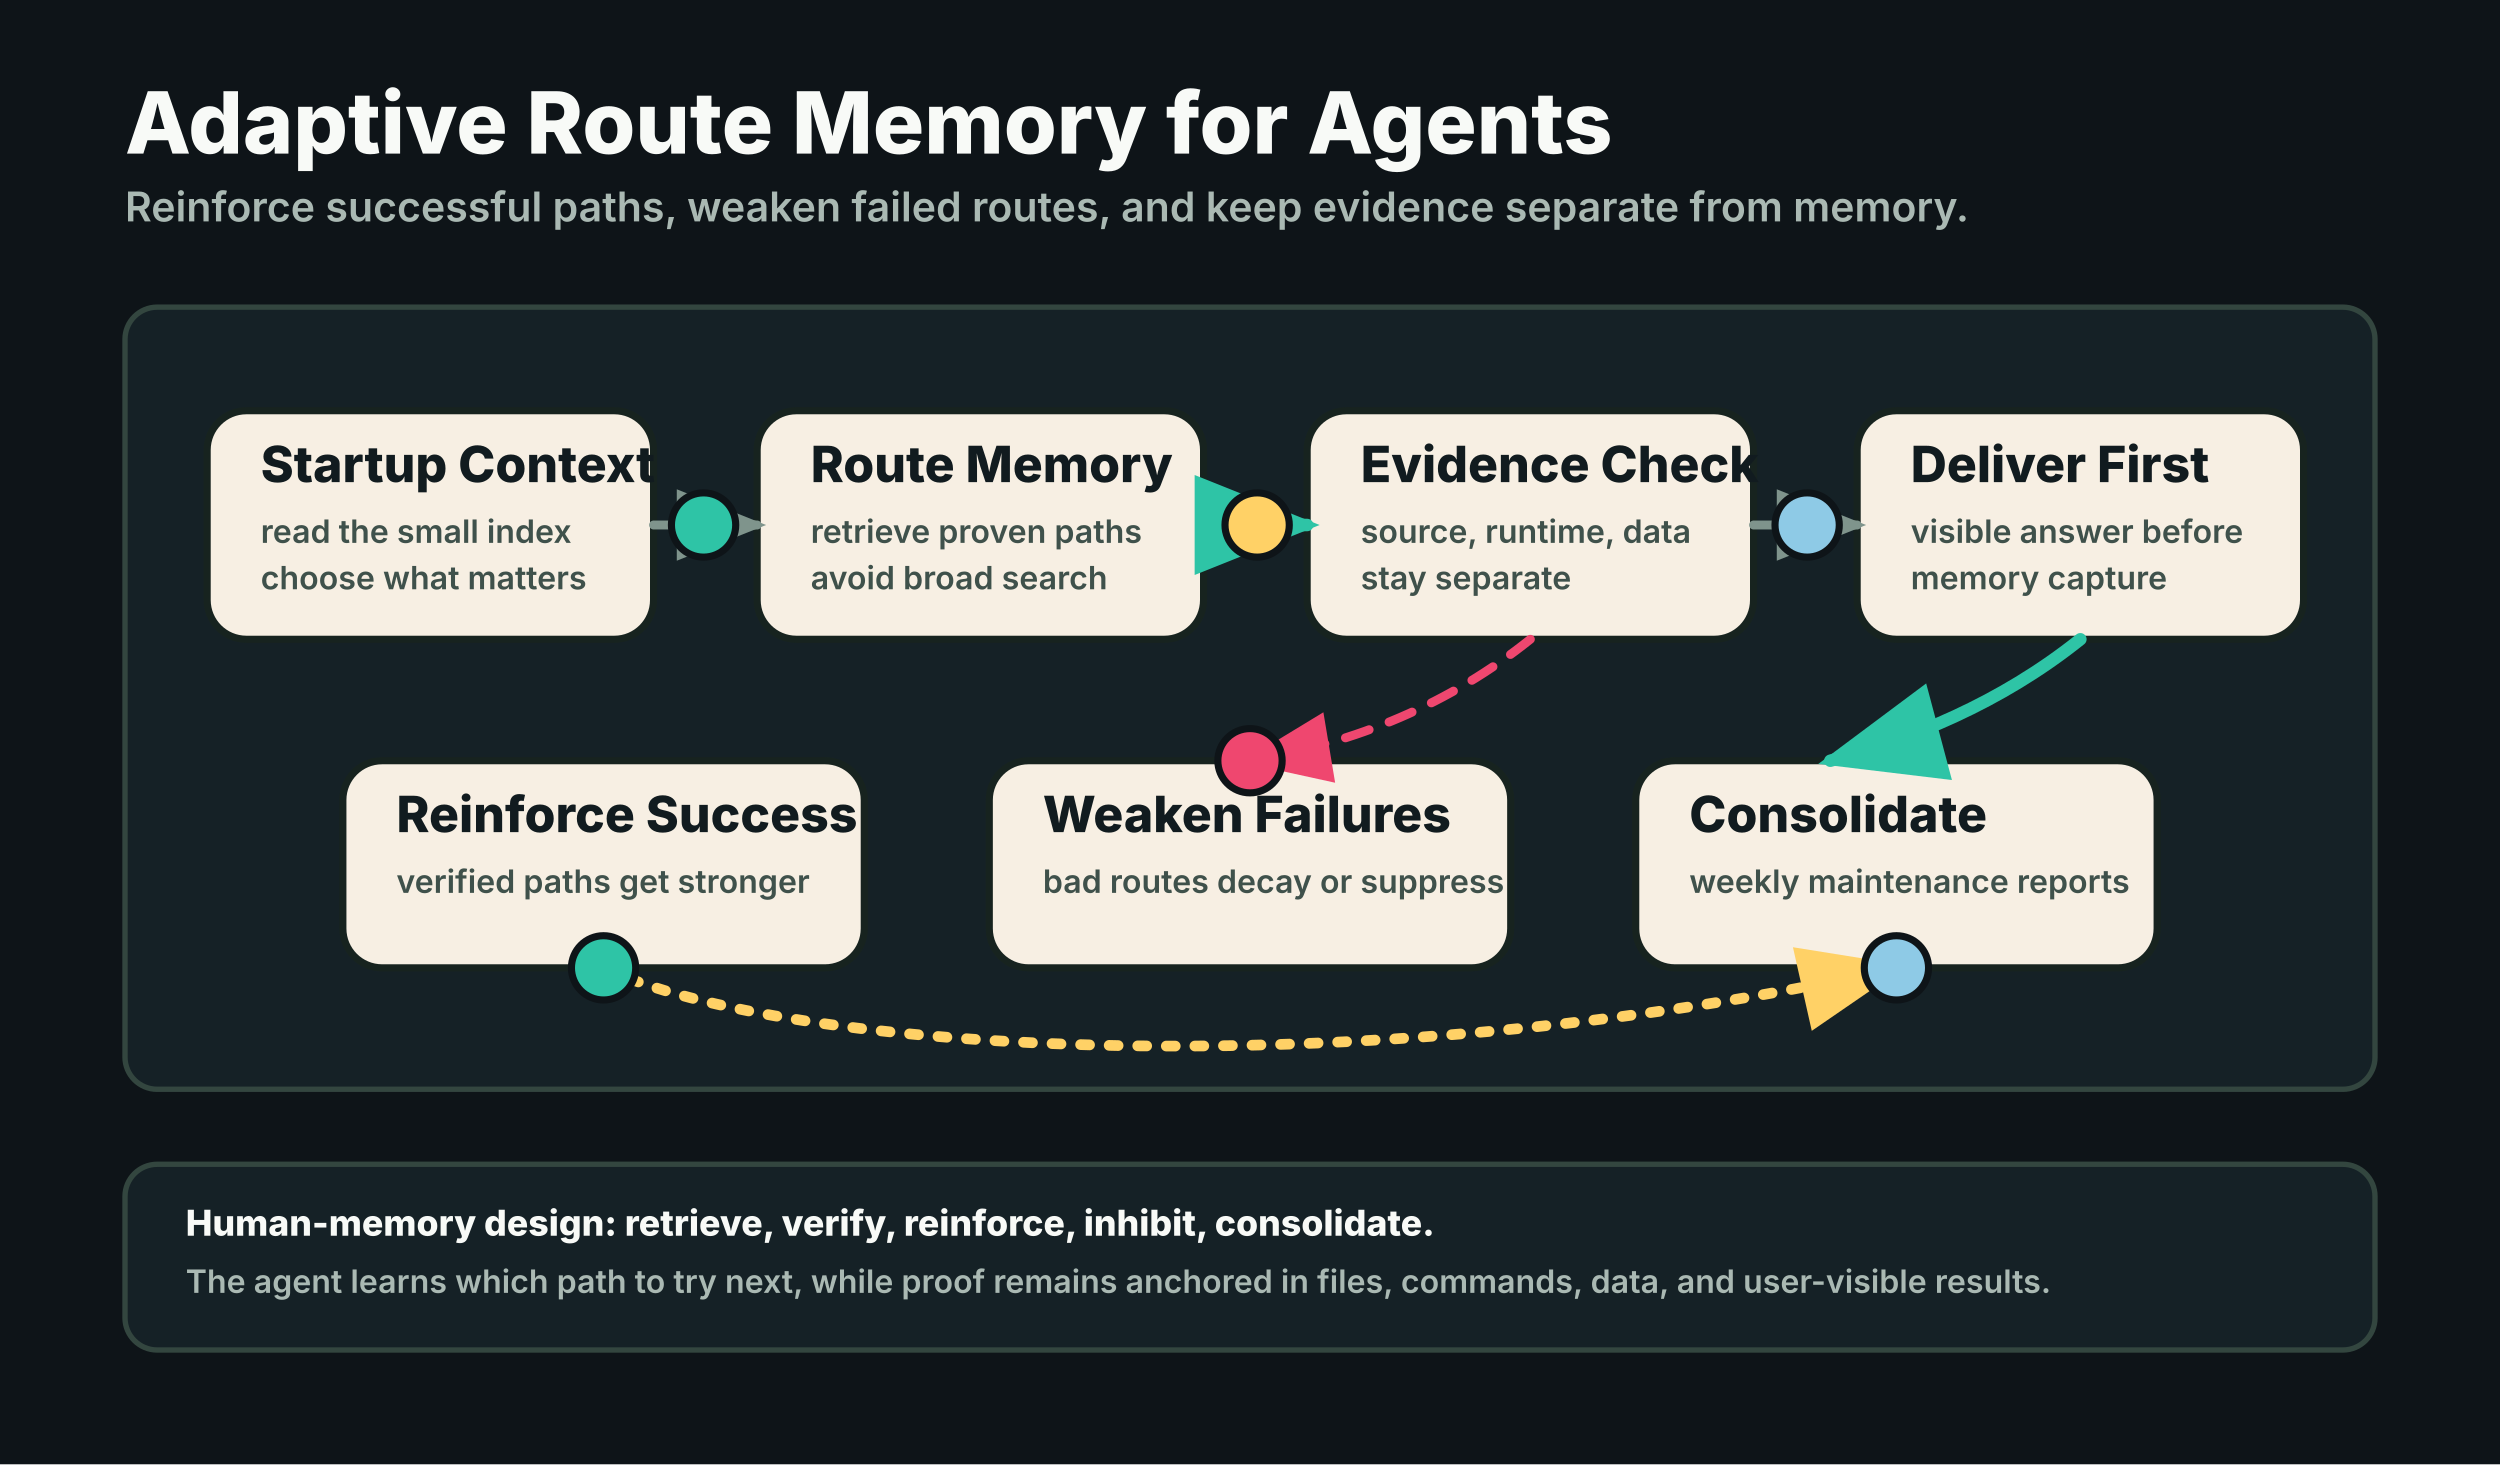
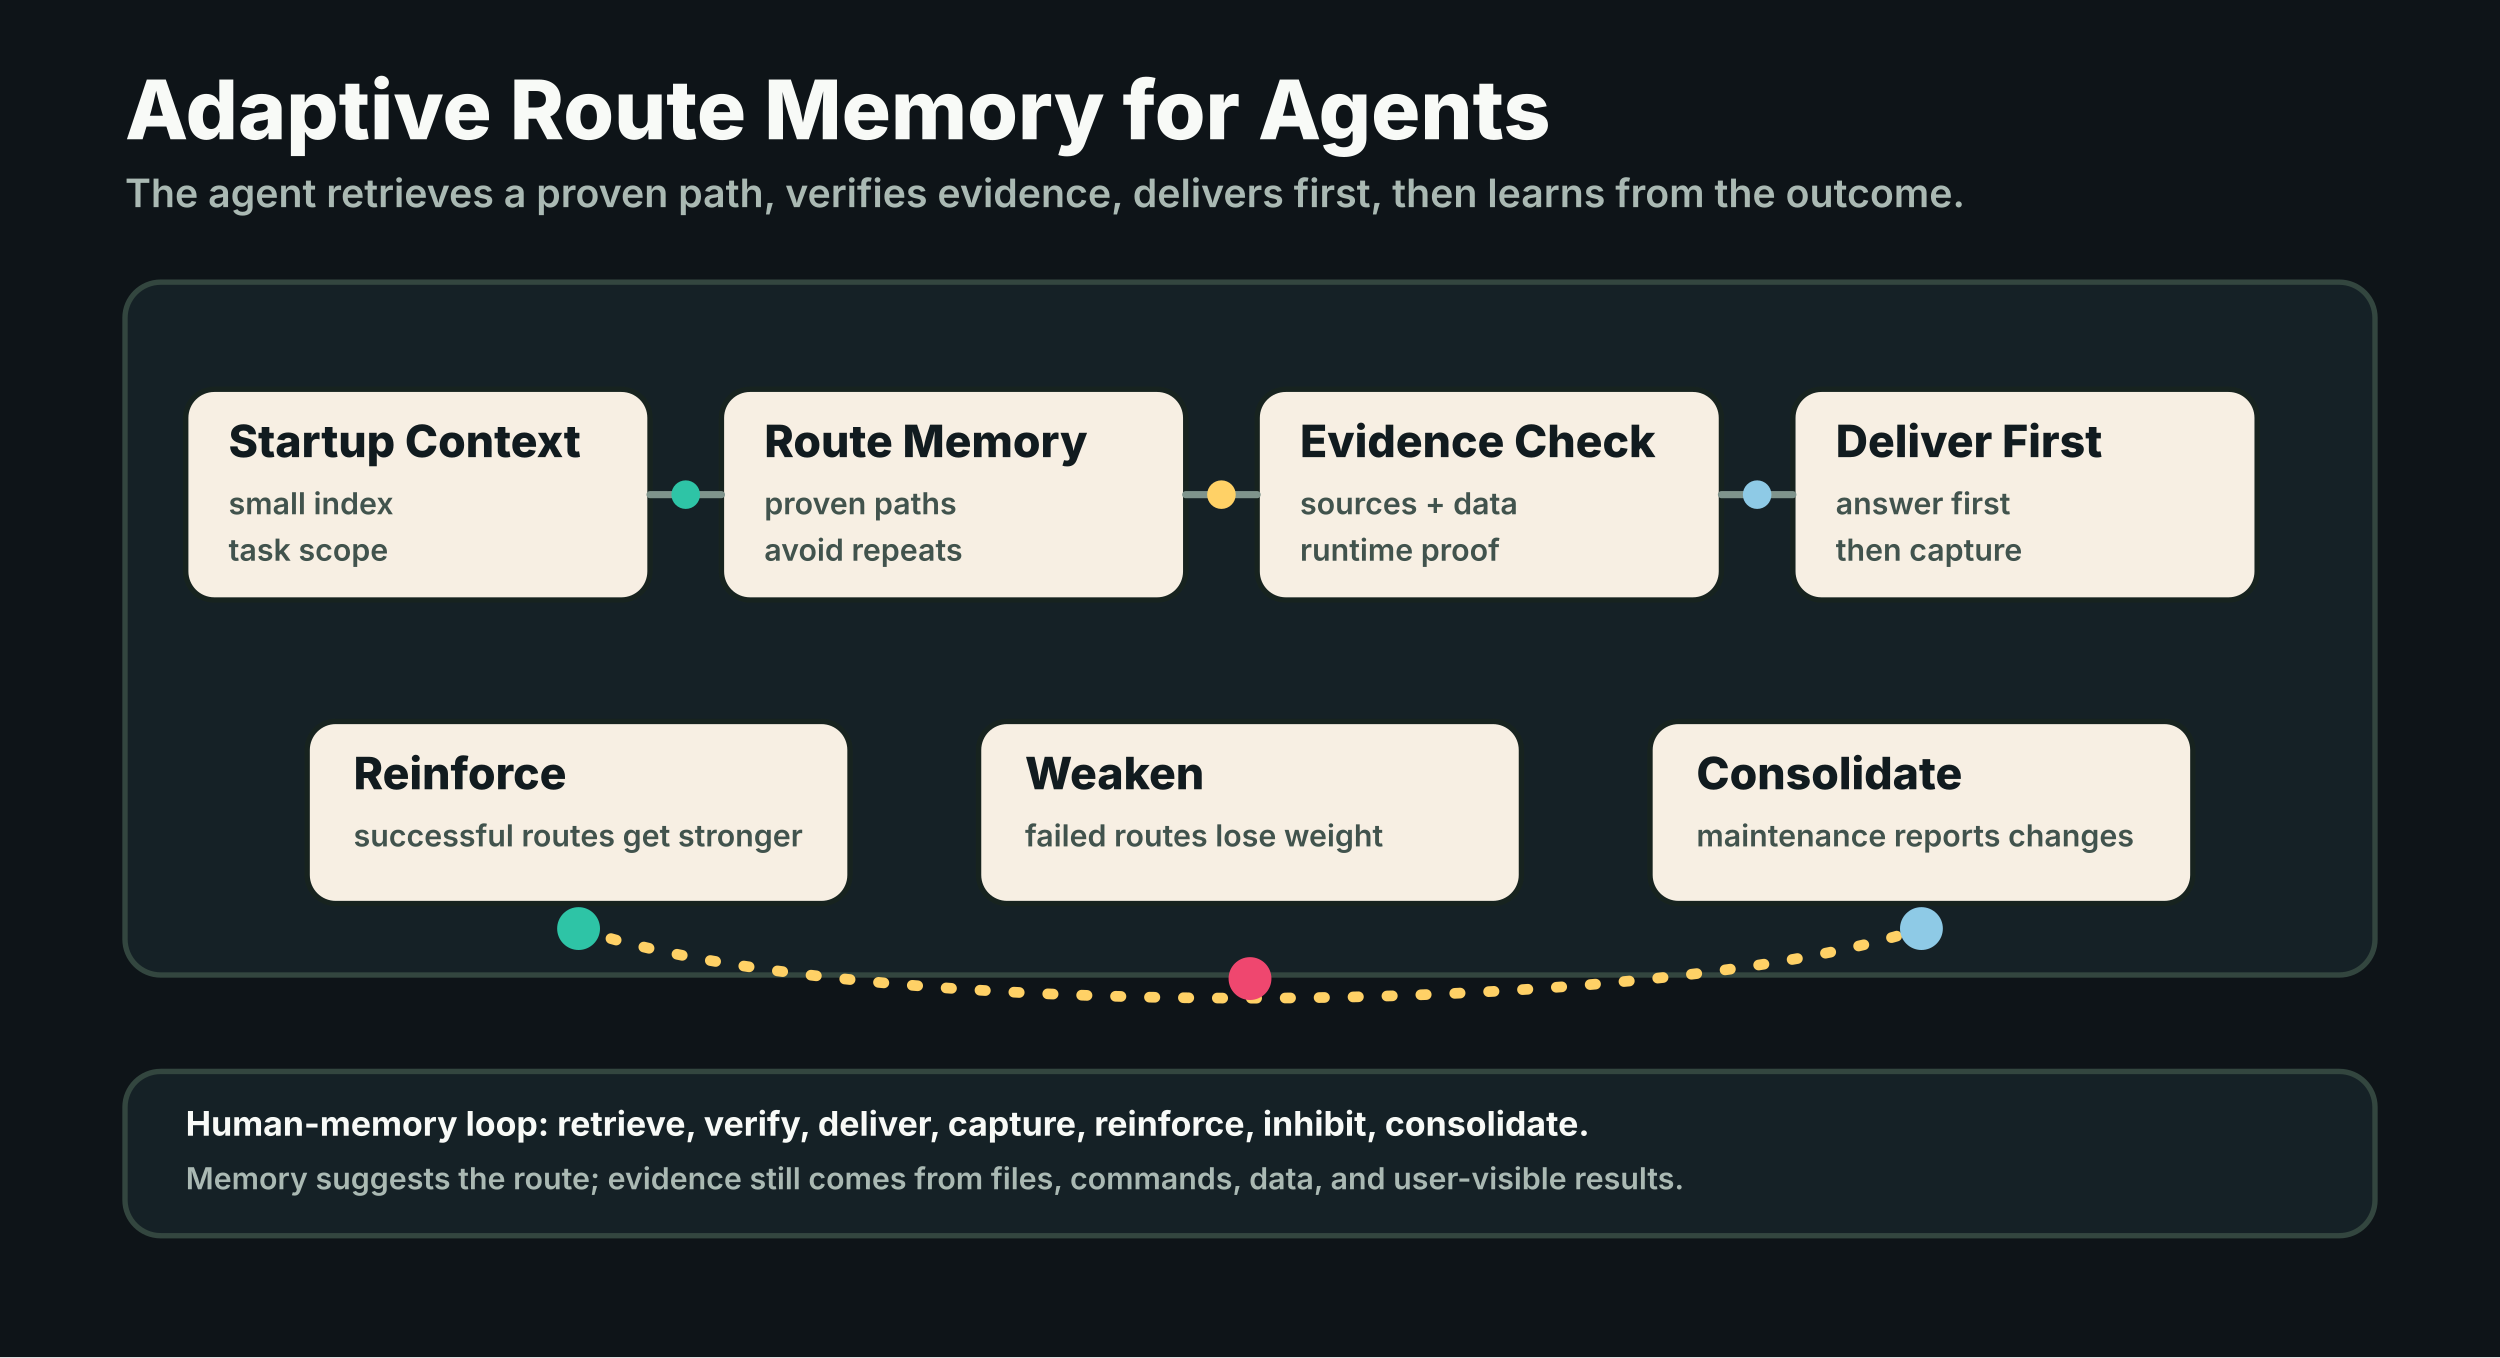
- <svg xmlns="http://www.w3.org/2000/svg" width="1400" height="820" viewBox="0 0 1400 820" role="img" aria-labelledby="title desc">
+ <svg xmlns="http://www.w3.org/2000/svg" width="1400" height="760" viewBox="0 0 1400 760" role="img" aria-labelledby="title desc">
  <defs>
    <style>
      .bg { fill: #0e1418; }
-       .panel { fill: #f7efe3; stroke: #17231f; stroke-width: 4; rx: 22; }
-       .darkPanel { fill: #152126; stroke: #33463f; stroke-width: 3; rx: 18; }
+       .lane { fill: #152126; stroke: #33463f; stroke-width: 3; rx: 20; }
+       .card { fill: #f7efe3; stroke: #17231f; stroke-width: 3; rx: 16; }
      .ink { fill: #f8faf7; font-family: Inter, ui-sans-serif, system-ui, -apple-system, BlinkMacSystemFont, "Segoe UI", sans-serif; letter-spacing: 0; }
      .muted { fill: #aab9b3; font-family: Inter, ui-sans-serif, system-ui, -apple-system, BlinkMacSystemFont, "Segoe UI", sans-serif; letter-spacing: 0; }
      .dark { fill: #111b1f; font-family: Inter, ui-sans-serif, system-ui, -apple-system, BlinkMacSystemFont, "Segoe UI", sans-serif; letter-spacing: 0; }
-       .soft { fill: #3f514b; font-family: Inter, ui-sans-serif, system-ui, -apple-system, BlinkMacSystemFont, "Segoe UI", sans-serif; letter-spacing: 0; }
-       .title { font-size: 48px; font-weight: 840; }
-       .subtitle { font-size: 23px; font-weight: 560; }
-       .label { font-size: 28px; font-weight: 830; }
-       .small { font-size: 18px; font-weight: 620; }
-       .step { font-size: 20px; font-weight: 780; }
-       .line { stroke: #7f948c; stroke-width: 5; fill: none; stroke-linecap: round; marker-end: url(#arrow); }
-       .boost { stroke: #2ec4a6; stroke-width: 7; fill: none; stroke-linecap: round; marker-end: url(#arrowBoost); }
-       .decay { stroke: #ef476f; stroke-width: 5; fill: none; stroke-linecap: round; stroke-dasharray: 14 12; marker-end: url(#arrowDecay); }
-       .auto { stroke: #ffd166; stroke-width: 6; fill: none; stroke-linecap: round; stroke-dasharray: 5 11; marker-end: url(#arrowAuto); }
-       .node { fill: #2ec4a6; stroke: #0e1418; stroke-width: 4; }
-       .node2 { fill: #ffd166; stroke: #0e1418; stroke-width: 4; }
-       .node3 { fill: #8ecae6; stroke: #0e1418; stroke-width: 4; }
-       .node4 { fill: #ef476f; stroke: #0e1418; stroke-width: 4; }
+       .soft { fill: #41534d; font-family: Inter, ui-sans-serif, system-ui, -apple-system, BlinkMacSystemFont, "Segoe UI", sans-serif; letter-spacing: 0; }
+       .title { font-size: 46px; font-weight: 820; }
+       .subtitle { font-size: 22px; font-weight: 560; }
+       .label { font-size: 25px; font-weight: 780; }
+       .small { font-size: 17px; font-weight: 610; }
+       .caption { font-size: 19px; font-weight: 720; }
+       .line { stroke: #7f948c; stroke-width: 4; fill: none; stroke-linecap: round; }
+       .learn { stroke: #ffd166; stroke-width: 6; fill: none; stroke-linecap: round; stroke-dasharray: 3 16; }
+       .dotA { fill: #2ec4a6; }
+       .dotB { fill: #ffd166; }
+       .dotC { fill: #8ecae6; }
+       .dotD { fill: #ef476f; }
    </style>
-     <marker id="arrow" markerWidth="12" markerHeight="12" refX="9" refY="4" orient="auto" markerUnits="strokeWidth">
-       <path d="M0,0 L10,4 L0,8 Z" fill="#7f948c" />
-     </marker>
-     <marker id="arrowBoost" markerWidth="12" markerHeight="12" refX="9" refY="4" orient="auto" markerUnits="strokeWidth">
-       <path d="M0,0 L10,4 L0,8 Z" fill="#2ec4a6" />
-     </marker>
-     <marker id="arrowDecay" markerWidth="12" markerHeight="12" refX="9" refY="4" orient="auto" markerUnits="strokeWidth">
-       <path d="M0,0 L10,4 L0,8 Z" fill="#ef476f" />
-     </marker>
-     <marker id="arrowAuto" markerWidth="12" markerHeight="12" refX="9" refY="4" orient="auto" markerUnits="strokeWidth">
-       <path d="M0,0 L10,4 L0,8 Z" fill="#ffd166" />
-     </marker>
  </defs>
-   <rect class="bg" width="1400" height="820" />
-   <text class="ink title" x="70" y="86">Adaptive Route Memory for Agents</text>
-   <text class="muted subtitle" x="70" y="124">Reinforce successful paths, weaken failed routes, and keep evidence separate from memory.</text>
-   <rect class="darkPanel" x="70" y="172" width="1260" height="438" />
-   <rect class="panel" x="116" y="230" width="250" height="128" />
-   <text class="dark label" x="146" y="270">Startup Context</text>
-   <text class="soft small" x="146" y="304">read the small index</text>
-   <text class="soft small" x="146" y="330">choose what matters</text>
-   <rect class="panel" x="424" y="230" width="250" height="128" />
-   <text class="dark label" x="454" y="270">Route Memory</text>
-   <text class="soft small" x="454" y="304">retrieve proven paths</text>
-   <text class="soft small" x="454" y="330">avoid broad search</text>
-   <rect class="panel" x="732" y="230" width="250" height="128" />
-   <text class="dark label" x="762" y="270">Evidence Check</text>
-   <text class="soft small" x="762" y="304">source, runtime, data</text>
-   <text class="soft small" x="762" y="330">stay separate</text>
-   <rect class="panel" x="1040" y="230" width="250" height="128" />
-   <text class="dark label" x="1070" y="270">Deliver First</text>
-   <text class="soft small" x="1070" y="304">visible answer before</text>
-   <text class="soft small" x="1070" y="330">memory capture</text>
-   <path class="line" d="M366 294 H424" />
-   <path class="boost" d="M674 294 H732" />
-   <path class="line" d="M982 294 H1040" />
-   <circle class="node" cx="394" cy="294" r="18" />
-   <circle class="node2" cx="704" cy="294" r="18" />
-   <circle class="node3" cx="1012" cy="294" r="18" />
-   <rect class="panel" x="192" y="426" width="292" height="116" />
-   <text class="dark label" x="222" y="466">Reinforce Success</text>
-   <text class="soft small" x="222" y="500">verified paths get stronger</text>
-   <rect class="panel" x="554" y="426" width="292" height="116" />
-   <text class="dark label" x="584" y="466">Weaken Failures</text>
-   <text class="soft small" x="584" y="500">bad routes decay or suppress</text>
-   <rect class="panel" x="916" y="426" width="292" height="116" />
-   <text class="dark label" x="946" y="466">Consolidate</text>
-   <text class="soft small" x="946" y="500">weekly maintenance reports</text>
-   <path class="boost" d="M1165 358 C1120 394 1070 414 1025 426" />
-   <path class="decay" d="M857 358 C812 394 760 416 700 426" />
-   <path class="auto" d="M338 542 C440 590 760 610 1062 542" />
-   <circle class="node" cx="338" cy="542" r="18" />
-   <circle class="node4" cx="700" cy="426" r="18" />
-   <circle class="node3" cx="1062" cy="542" r="18" />
-   <rect class="darkPanel" x="70" y="652" width="1260" height="104" />
-   <text class="ink step" x="104" y="692">Human-memory design: retrieve, verify, reinforce, inhibit, consolidate.</text>
-   <text class="muted small" x="104" y="724">The agent learns which path to try next, while proof remains anchored in files, commands, data, and user-visible results.</text>
+   <rect class="bg" width="1400" height="760" />
+   <text class="ink title" x="70" y="78">Adaptive Route Memory for Agents</text>
+   <text class="muted subtitle" x="70" y="116">The agent retrieves a proven path, verifies evidence, delivers first, then learns from the outcome.</text>
+   <rect class="lane" x="70" y="158" width="1260" height="388" />
+   <rect class="card" x="104" y="218" width="260" height="118" />
+   <text class="dark label" x="128" y="256">Startup Context</text>
+   <text class="soft small" x="128" y="288">small index</text>
+   <text class="soft small" x="128" y="314">task scope</text>
+   <rect class="card" x="404" y="218" width="260" height="118" />
+   <text class="dark label" x="428" y="256">Route Memory</text>
+   <text class="soft small" x="428" y="288">proven paths</text>
+   <text class="soft small" x="428" y="314">avoid repeats</text>
+   <rect class="card" x="704" y="218" width="260" height="118" />
+   <text class="dark label" x="728" y="256">Evidence Check</text>
+   <text class="soft small" x="728" y="288">sources + data</text>
+   <text class="soft small" x="728" y="314">runtime proof</text>
+   <rect class="card" x="1004" y="218" width="260" height="118" />
+   <text class="dark label" x="1028" y="256">Deliver First</text>
+   <text class="soft small" x="1028" y="288">answer first</text>
+   <text class="soft small" x="1028" y="314">then capture</text>
+   <path class="line" d="M364 277 H404" />
+   <path class="line" d="M664 277 H704" />
+   <path class="line" d="M964 277 H1004" />
+   <circle class="dotA" cx="384" cy="277" r="8" />
+   <circle class="dotB" cx="684" cy="277" r="8" />
+   <circle class="dotC" cx="984" cy="277" r="8" />
+   <rect class="card" x="172" y="404" width="304" height="102" />
+   <text class="dark label" x="198" y="442">Reinforce</text>
+   <text class="soft small" x="198" y="474">successful routes get stronger</text>
+   <rect class="card" x="548" y="404" width="304" height="102" />
+   <text class="dark label" x="574" y="442">Weaken</text>
+   <text class="soft small" x="574" y="474">failed routes lose weight</text>
+   <rect class="card" x="924" y="404" width="304" height="102" />
+   <text class="dark label" x="950" y="442">Consolidate</text>
+   <text class="soft small" x="950" y="474">maintenance reports changes</text>
+   <path class="learn" d="M324 520 C474 572 920 572 1076 520" />
+   <circle class="dotA" cx="324" cy="520" r="12" />
+   <circle class="dotD" cx="700" cy="548" r="12" />
+   <circle class="dotC" cx="1076" cy="520" r="12" />
+   <rect class="lane" x="70" y="600" width="1260" height="92" />
+   <text class="ink caption" x="104" y="636">Human-memory loop: retrieve, verify, deliver, capture, reinforce, inhibit, consolidate.</text>
+   <text class="muted small" x="104" y="666">Memory suggests the route; evidence still comes from files, commands, data, and user-visible results.</text>
</svg>
